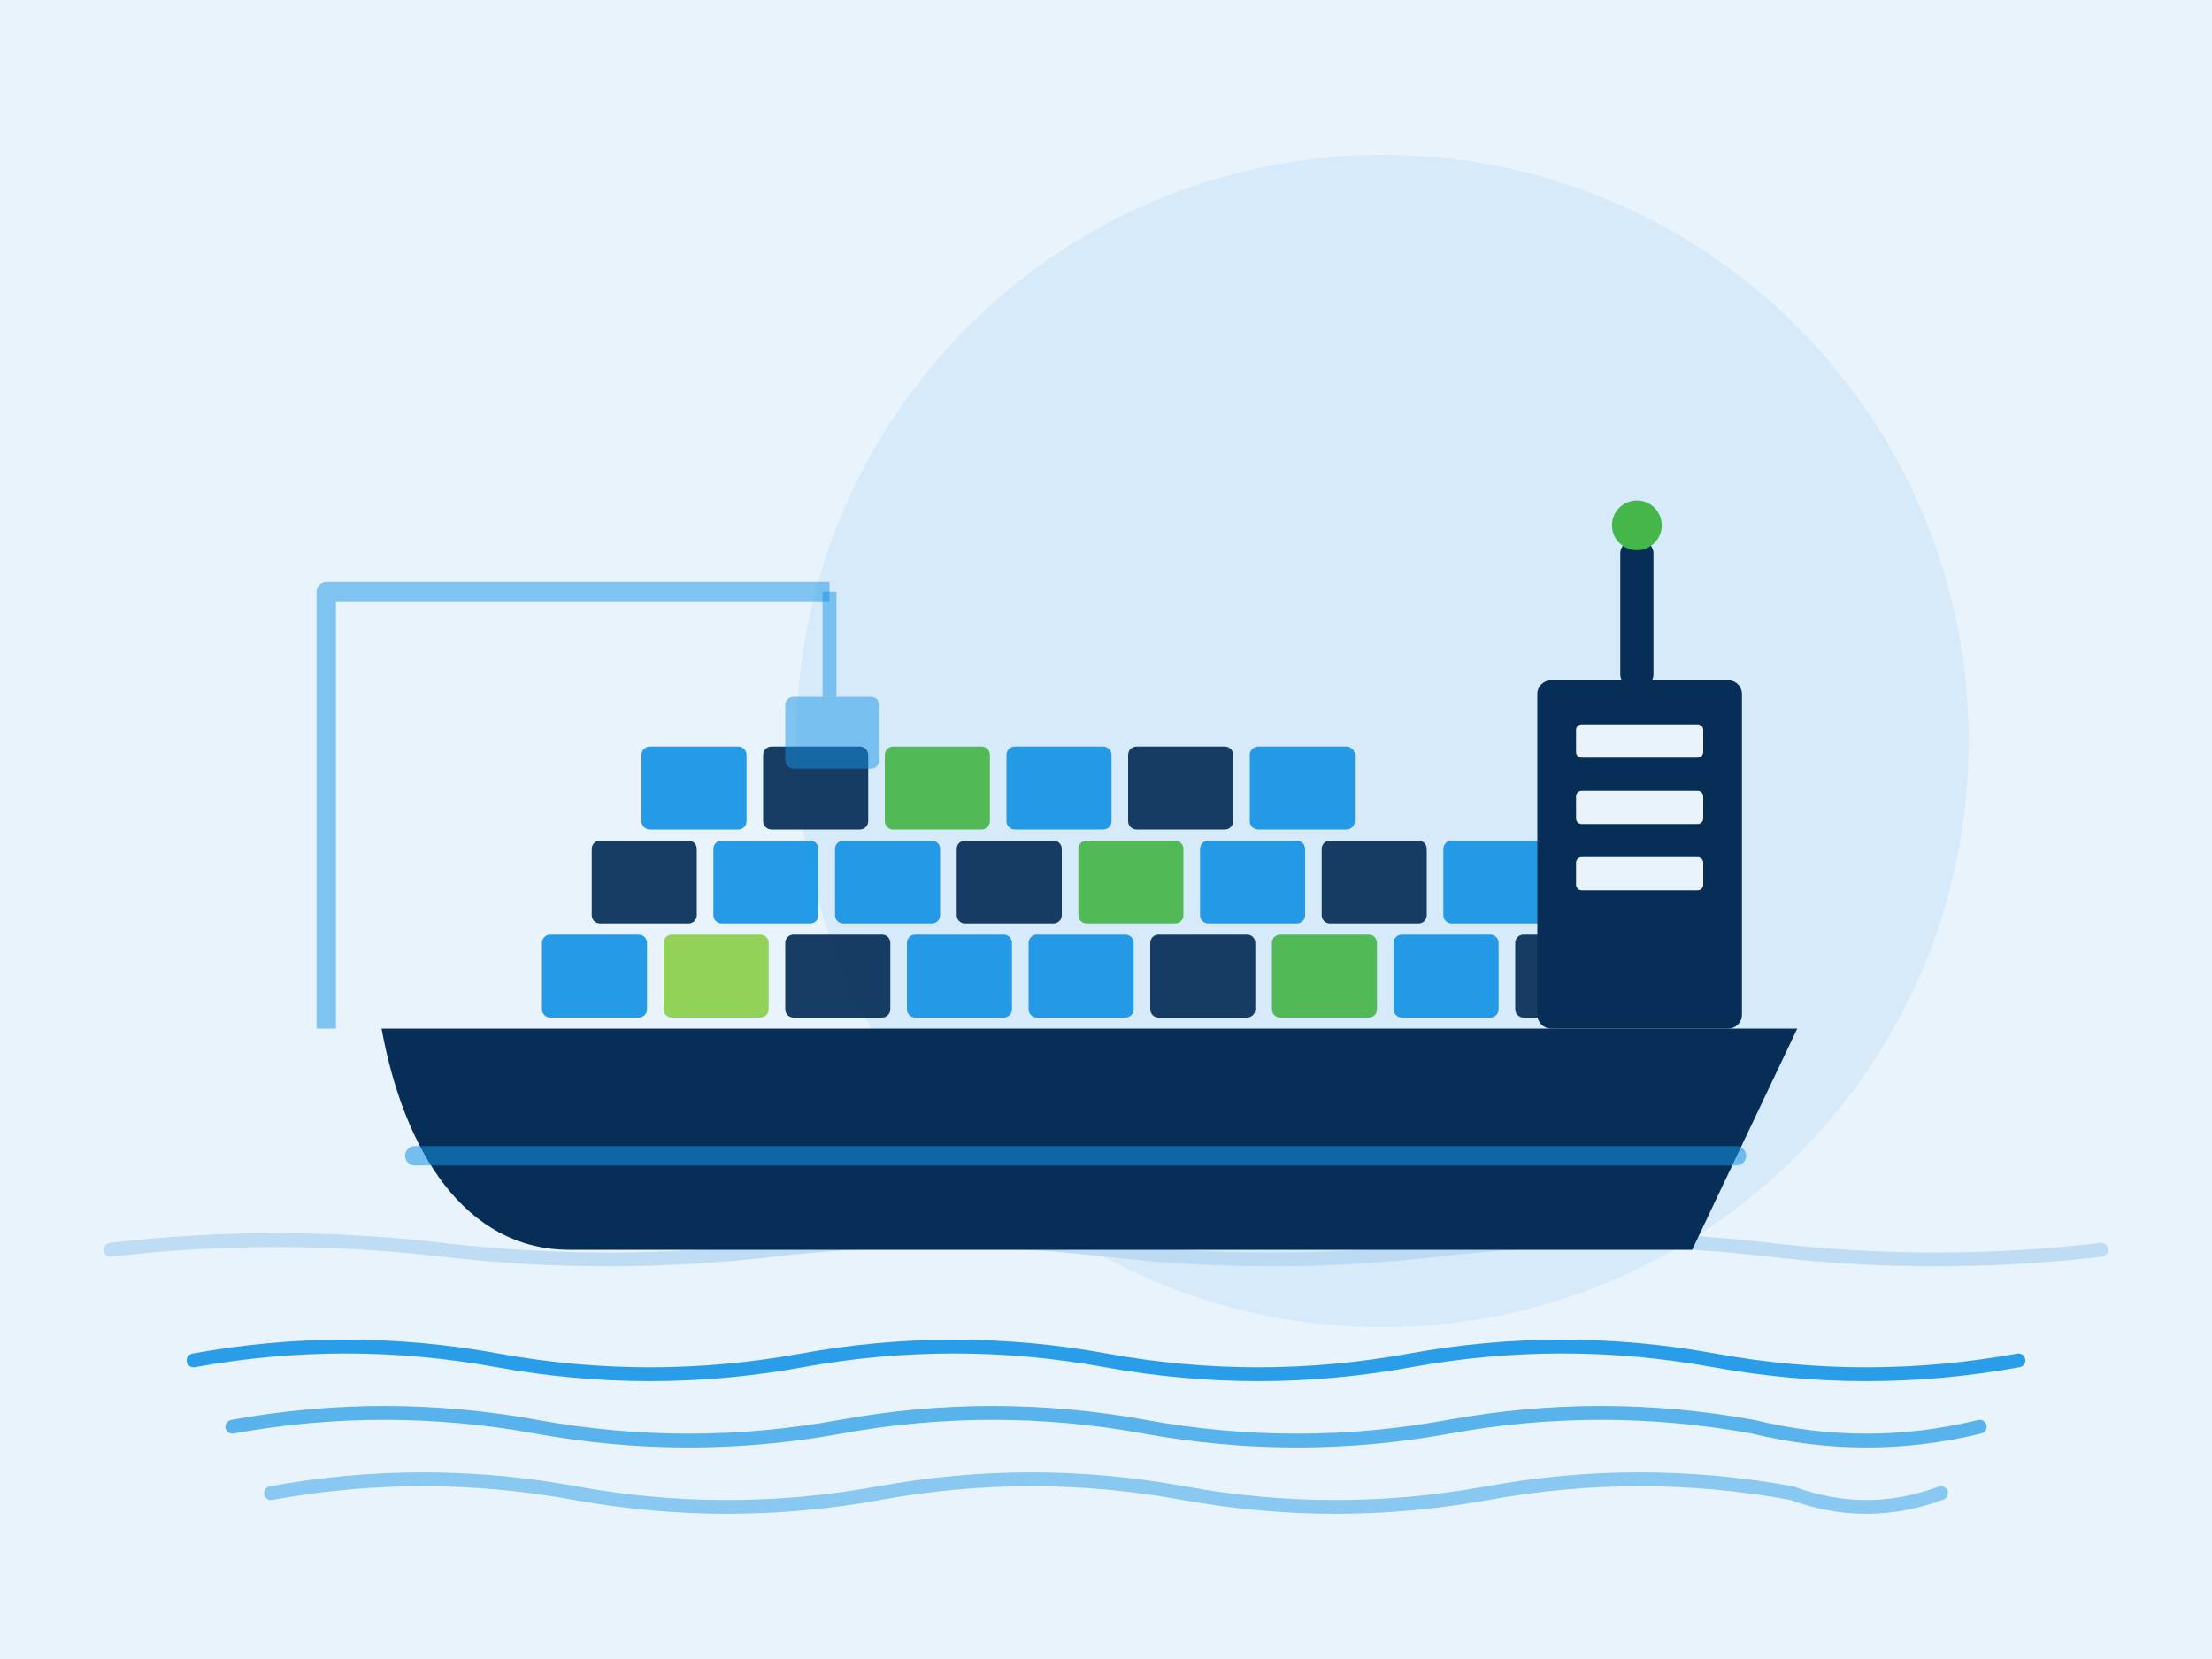
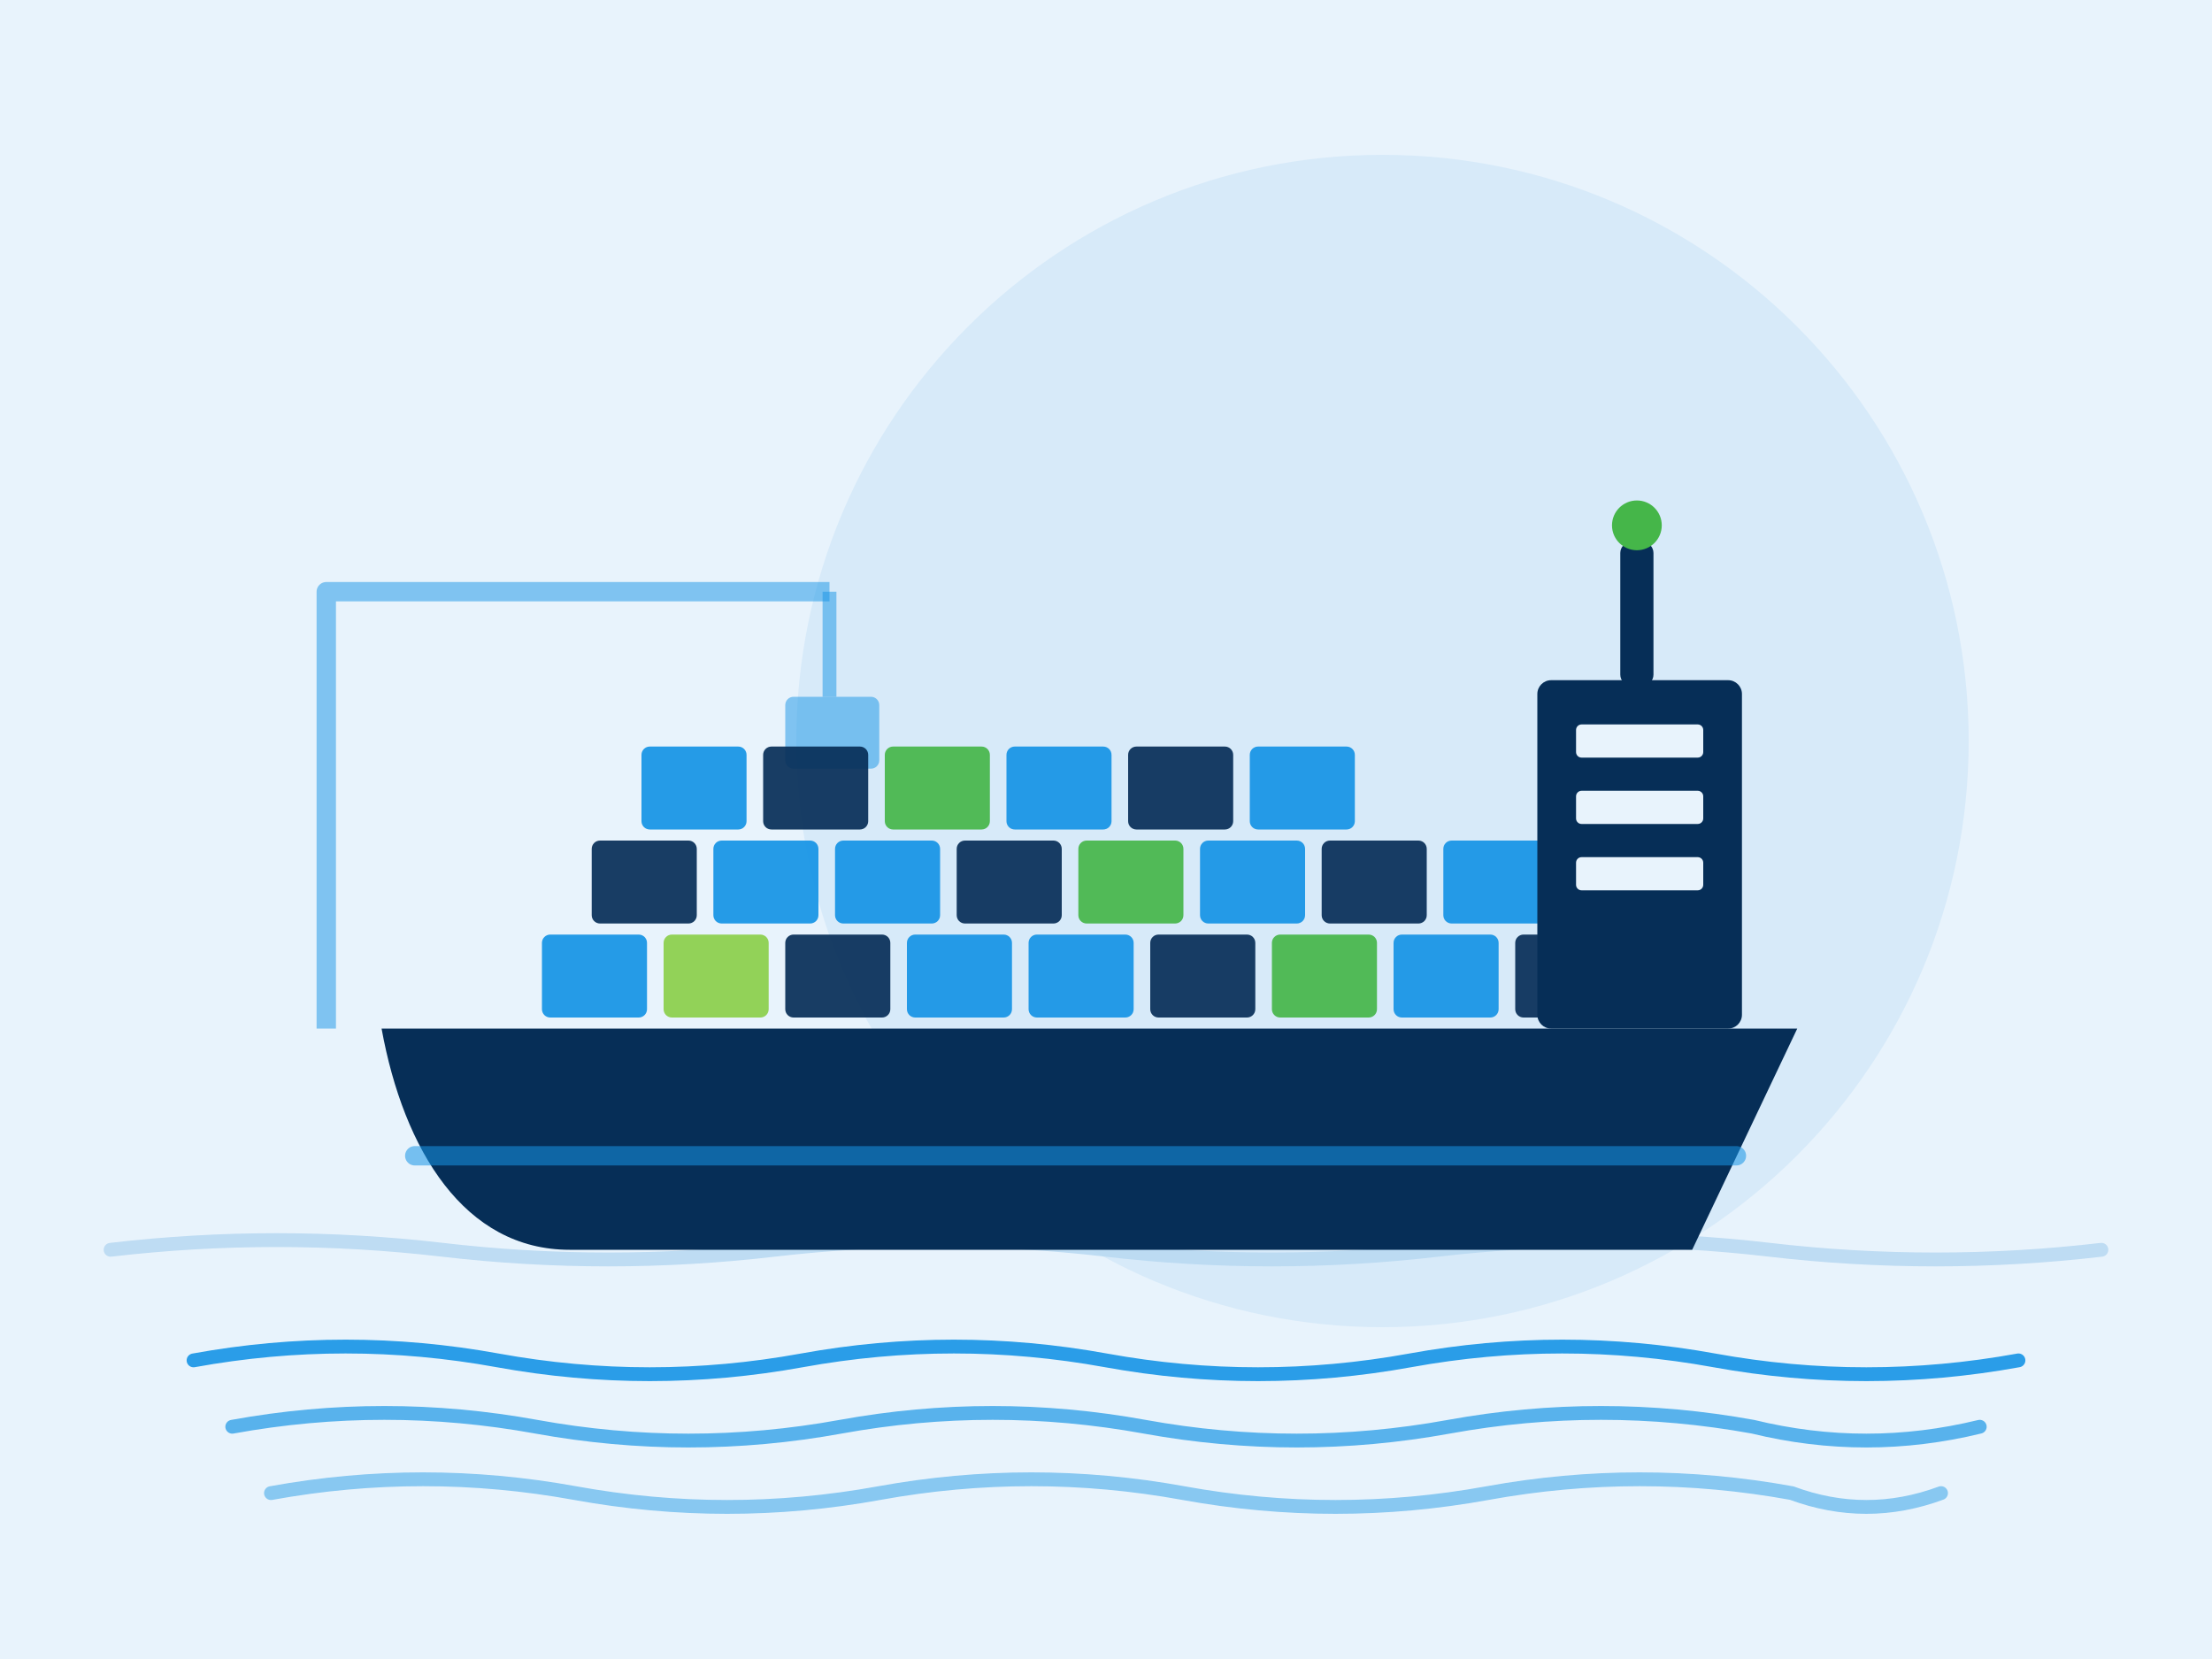
<svg xmlns="http://www.w3.org/2000/svg" viewBox="0 0 800 600" width="800" height="600" role="img" aria-label="Buque portacontenedores">
+   <style>
+ @keyframes mece{0%,100%{transform:rotate(-.7deg) translateY(0)}
+   50%{transform:rotate(.7deg) translateY(-7px)}}
+ @keyframes corre{0%{transform:translateX(0)}100%{transform:translateX(-118px)}}
+ @keyframes faro{0%,42%{opacity:1}52%,92%{opacity:.25}100%{opacity:1}}
+ #barco{animation:mece 5.4s ease-in-out infinite;transform-origin:400px 430px}
+ .ola{animation:corre 7s linear infinite}
+ #luz{animation:faro 2.2s ease-in-out infinite}
+ @media (prefers-reduced-motion:reduce){*{animation:none!important}}</style>
  <rect width="800" height="600" fill="#E8F3FC" />
  <circle cx="500" cy="268" r="212" fill="#D7EAF9" />
-   <path d="M40 452 Q100 445 160 452 Q220 459 280 452 Q340 445 400 452 Q460 459 520 452 Q580 445 640 452 Q700 459 760 452" fill="none" stroke="#B9D9F2" stroke-width="5" stroke-linecap="round" opacity="0.90" />
-   <path d="M138 372 H650 L612 452 H206 C168 452 146 416 138 372 Z" fill="#062E57" />
-   <path d="M150 418 H628" stroke="#1594E5" stroke-width="7" stroke-linecap="round" opacity=".55" />
-   <rect x="196" y="338" width="38" height="30" rx="3" fill="#1594E5" opacity=".92" />
-   <rect x="240" y="338" width="38" height="30" rx="3" fill="#8BCF4A" opacity=".92" />
-   <rect x="284" y="338" width="38" height="30" rx="3" fill="#062E57" opacity=".92" />
-   <rect x="328" y="338" width="38" height="30" rx="3" fill="#1594E5" opacity=".92" />
-   <rect x="372" y="338" width="38" height="30" rx="3" fill="#1594E5" opacity=".92" />
-   <rect x="416" y="338" width="38" height="30" rx="3" fill="#062E57" opacity=".92" />
-   <rect x="460" y="338" width="38" height="30" rx="3" fill="#45B649" opacity=".92" />
-   <rect x="504" y="338" width="38" height="30" rx="3" fill="#1594E5" opacity=".92" />
-   <rect x="548" y="338" width="38" height="30" rx="3" fill="#062E57" opacity=".92" />
-   <rect x="214" y="304" width="38" height="30" rx="3" fill="#062E57" opacity=".92" />
-   <rect x="258" y="304" width="38" height="30" rx="3" fill="#1594E5" opacity=".92" />
-   <rect x="302" y="304" width="38" height="30" rx="3" fill="#1594E5" opacity=".92" />
-   <rect x="346" y="304" width="38" height="30" rx="3" fill="#062E57" opacity=".92" />
-   <rect x="390" y="304" width="38" height="30" rx="3" fill="#45B649" opacity=".92" />
-   <rect x="434" y="304" width="38" height="30" rx="3" fill="#1594E5" opacity=".92" />
-   <rect x="478" y="304" width="38" height="30" rx="3" fill="#062E57" opacity=".92" />
-   <rect x="522" y="304" width="38" height="30" rx="3" fill="#1594E5" opacity=".92" />
-   <rect x="232" y="270" width="38" height="30" rx="3" fill="#1594E5" opacity=".92" />
-   <rect x="276" y="270" width="38" height="30" rx="3" fill="#062E57" opacity=".92" />
-   <rect x="320" y="270" width="38" height="30" rx="3" fill="#45B649" opacity=".92" />
-   <rect x="364" y="270" width="38" height="30" rx="3" fill="#1594E5" opacity=".92" />
-   <rect x="408" y="270" width="38" height="30" rx="3" fill="#062E57" opacity=".92" />
-   <rect x="452" y="270" width="38" height="30" rx="3" fill="#1594E5" opacity=".92" />
-   <rect x="556" y="246" width="74" height="126" rx="5" fill="#062E57" />
-   <rect x="570" y="262" width="46" height="12" rx="2" fill="#E8F3FC" />
-   <rect x="570" y="286" width="46" height="12" rx="2" fill="#E8F3FC" />
-   <rect x="570" y="310" width="46" height="12" rx="2" fill="#E8F3FC" />
-   <rect x="586" y="196" width="12" height="52" rx="4" fill="#062E57" />
-   <circle cx="592" cy="190" r="9" fill="#45B649" />
+   <path class="ola" d="M40 452 Q100 445 160 452 Q220 459 280 452 Q340 445 400 452 Q460 459 520 452 Q580 445 640 452 Q700 459 760 452" fill="none" stroke="#B9D9F2" stroke-width="5" stroke-linecap="round" opacity="0.90" />
  <path d="M118 372 V214 H300" fill="none" stroke="#1594E5" stroke-width="7" stroke-linejoin="round" opacity=".5" />
  <path d="M300 214 V252" stroke="#1594E5" stroke-width="5" opacity=".5" />
  <rect x="284" y="252" width="34" height="26" rx="3" fill="#1594E5" opacity=".5" />
-   <path d="M70 492 Q125 482 180 492 Q235 502 290 492 Q345 482 400 492 Q455 502 510 492 Q565 482 620 492 Q675 502 730 492" fill="none" stroke="#1594E5" stroke-width="5" stroke-linecap="round" opacity="0.90" />
-   <path d="M84 516 Q139 506 194 516 Q249 526 304 516 Q359 506 414 516 Q469 526 524 516 Q579 506 634 516 Q675 526 716 516" fill="none" stroke="#1594E5" stroke-width="5" stroke-linecap="round" opacity="0.68" />
-   <path d="M98 540 Q153 530 208 540 Q263 550 318 540 Q373 530 428 540 Q483 550 538 540 Q593 530 648 540 Q675 550 702 540" fill="none" stroke="#1594E5" stroke-width="5" stroke-linecap="round" opacity="0.46" />
+   <g id="barco">
+     <path d="M138 372 H650 L612 452 H206 C168 452 146 416 138 372 Z" fill="#062E57" />
+     <path d="M150 418 H628" stroke="#1594E5" stroke-width="7" stroke-linecap="round" opacity=".55" />
+     <rect x="196" y="338" width="38" height="30" rx="3" fill="#1594E5" opacity=".92" />
+     <rect x="240" y="338" width="38" height="30" rx="3" fill="#8BCF4A" opacity=".92" />
+     <rect x="284" y="338" width="38" height="30" rx="3" fill="#062E57" opacity=".92" />
+     <rect x="328" y="338" width="38" height="30" rx="3" fill="#1594E5" opacity=".92" />
+     <rect x="372" y="338" width="38" height="30" rx="3" fill="#1594E5" opacity=".92" />
+     <rect x="416" y="338" width="38" height="30" rx="3" fill="#062E57" opacity=".92" />
+     <rect x="460" y="338" width="38" height="30" rx="3" fill="#45B649" opacity=".92" />
+     <rect x="504" y="338" width="38" height="30" rx="3" fill="#1594E5" opacity=".92" />
+     <rect x="548" y="338" width="38" height="30" rx="3" fill="#062E57" opacity=".92" />
+     <rect x="214" y="304" width="38" height="30" rx="3" fill="#062E57" opacity=".92" />
+     <rect x="258" y="304" width="38" height="30" rx="3" fill="#1594E5" opacity=".92" />
+     <rect x="302" y="304" width="38" height="30" rx="3" fill="#1594E5" opacity=".92" />
+     <rect x="346" y="304" width="38" height="30" rx="3" fill="#062E57" opacity=".92" />
+     <rect x="390" y="304" width="38" height="30" rx="3" fill="#45B649" opacity=".92" />
+     <rect x="434" y="304" width="38" height="30" rx="3" fill="#1594E5" opacity=".92" />
+     <rect x="478" y="304" width="38" height="30" rx="3" fill="#062E57" opacity=".92" />
+     <rect x="522" y="304" width="38" height="30" rx="3" fill="#1594E5" opacity=".92" />
+     <rect x="232" y="270" width="38" height="30" rx="3" fill="#1594E5" opacity=".92" />
+     <rect x="276" y="270" width="38" height="30" rx="3" fill="#062E57" opacity=".92" />
+     <rect x="320" y="270" width="38" height="30" rx="3" fill="#45B649" opacity=".92" />
+     <rect x="364" y="270" width="38" height="30" rx="3" fill="#1594E5" opacity=".92" />
+     <rect x="408" y="270" width="38" height="30" rx="3" fill="#062E57" opacity=".92" />
+     <rect x="452" y="270" width="38" height="30" rx="3" fill="#1594E5" opacity=".92" />
+     <rect x="556" y="246" width="74" height="126" rx="5" fill="#062E57" />
+     <rect x="570" y="262" width="46" height="12" rx="2" fill="#E8F3FC" />
+     <rect x="570" y="286" width="46" height="12" rx="2" fill="#E8F3FC" />
+     <rect x="570" y="310" width="46" height="12" rx="2" fill="#E8F3FC" />
+     <rect x="586" y="196" width="12" height="52" rx="4" fill="#062E57" />
+     <circle id="luz" cx="592" cy="190" r="9" fill="#45B649" />
+   </g>
+   <path class="ola" d="M70 492 Q125 482 180 492 Q235 502 290 492 Q345 482 400 492 Q455 502 510 492 Q565 482 620 492 Q675 502 730 492" fill="none" stroke="#1594E5" stroke-width="5" stroke-linecap="round" opacity="0.90" />
+   <path class="ola" d="M84 516 Q139 506 194 516 Q249 526 304 516 Q359 506 414 516 Q469 526 524 516 Q579 506 634 516 Q675 526 716 516" fill="none" stroke="#1594E5" stroke-width="5" stroke-linecap="round" opacity="0.68" />
+   <path class="ola" d="M98 540 Q153 530 208 540 Q263 550 318 540 Q373 530 428 540 Q483 550 538 540 Q593 530 648 540 Q675 550 702 540" fill="none" stroke="#1594E5" stroke-width="5" stroke-linecap="round" opacity="0.46" />
</svg>
